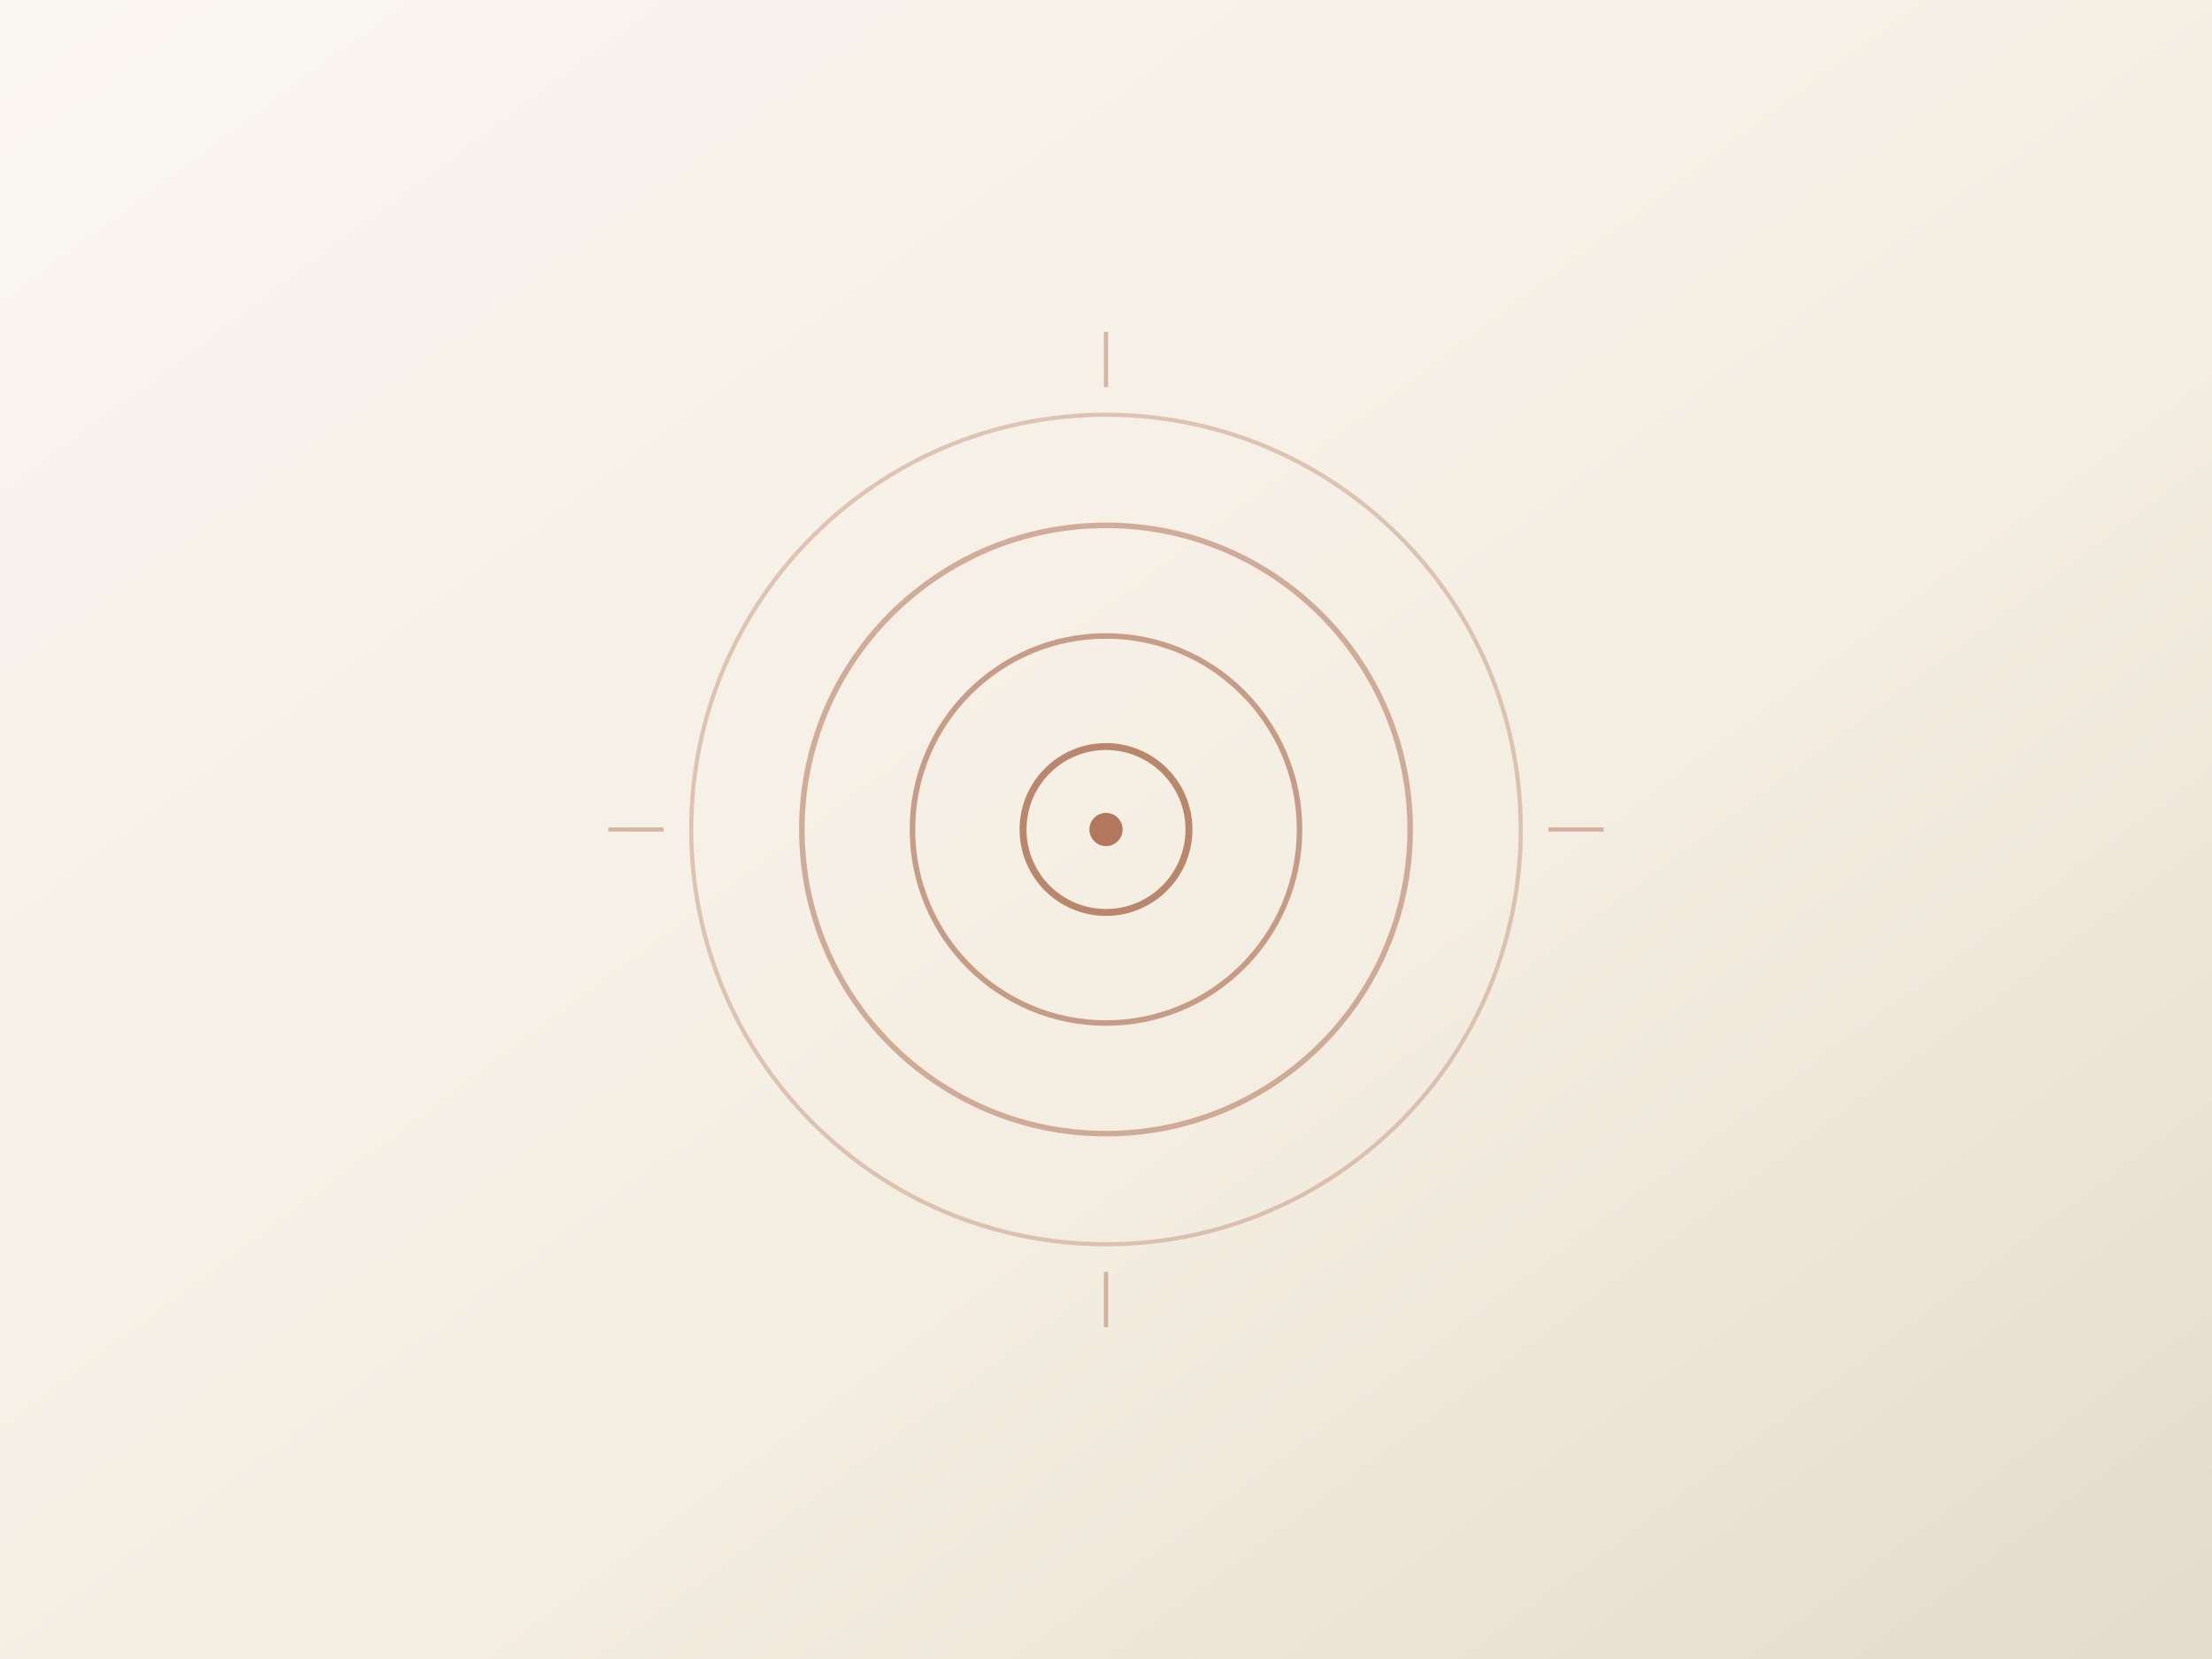
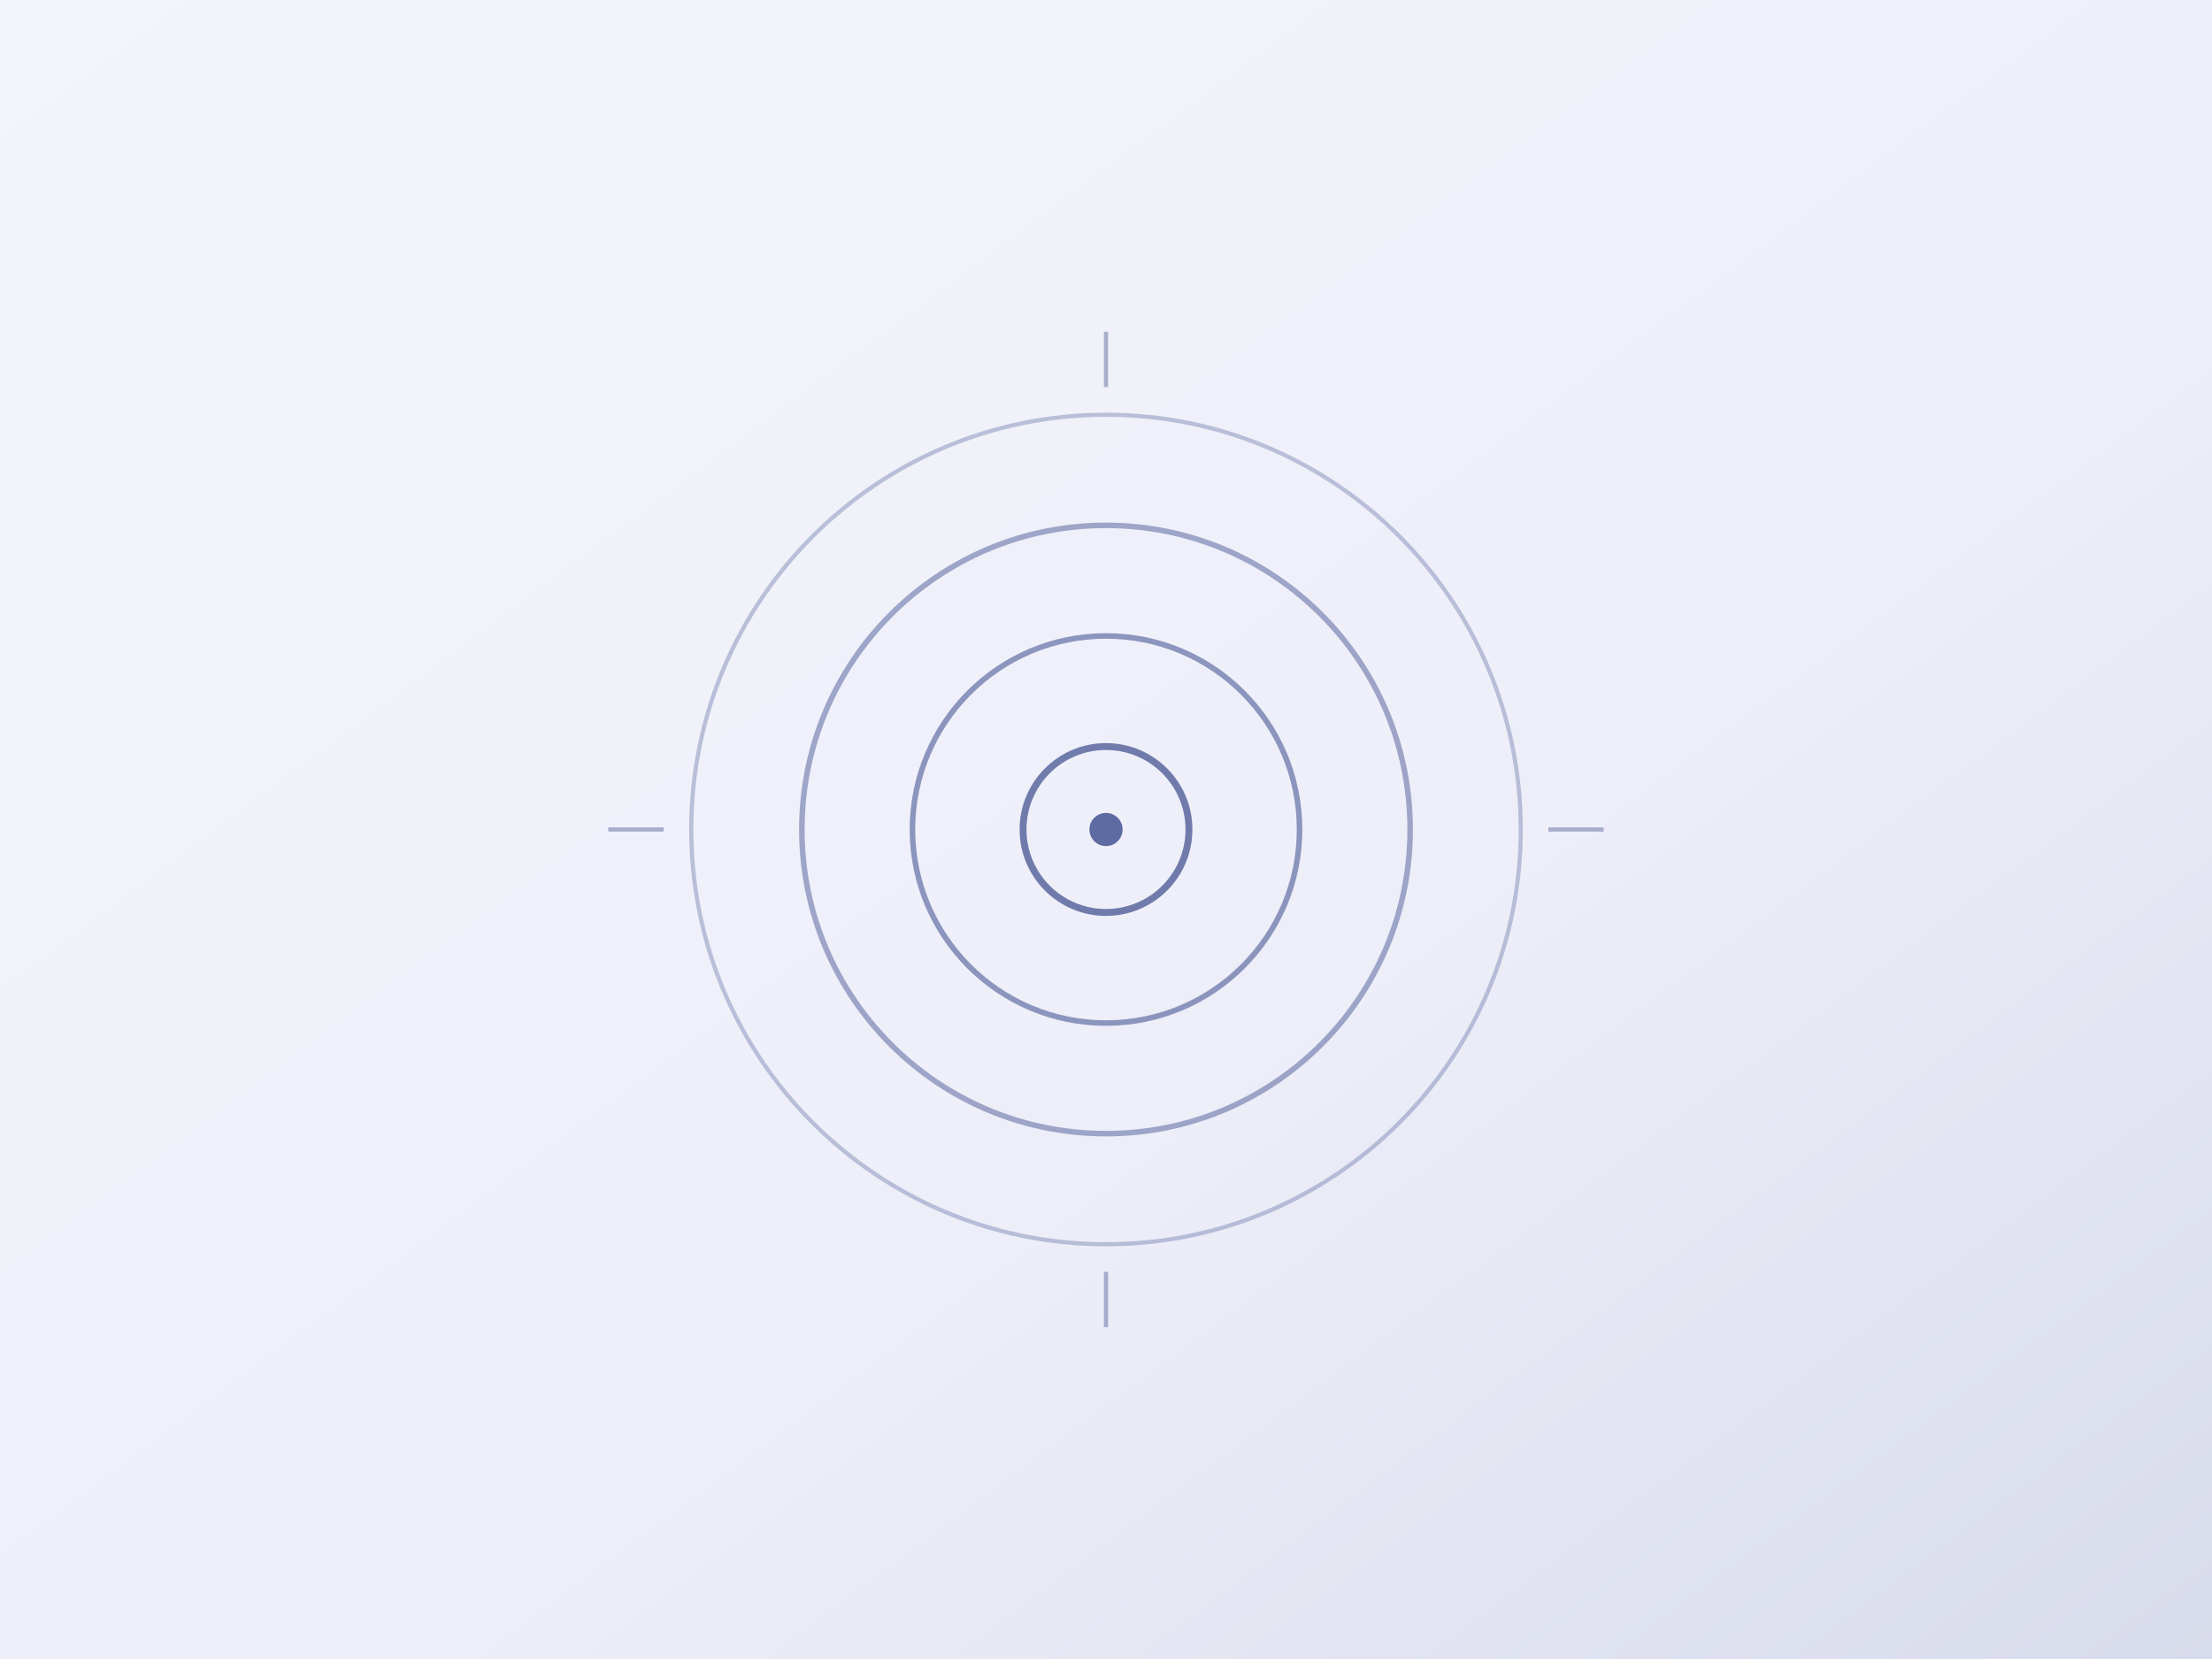
<svg xmlns="http://www.w3.org/2000/svg" viewBox="0 0 800 600" preserveAspectRatio="xMidYMid slice">
  <defs>
    <linearGradient id="bg-esp2" x1="0%" y1="0%" x2="100%" y2="100%">
-       <stop offset="0%" stop-color="#faf6f1" />
-       <stop offset="60%" stop-color="#f4ede1" />
-       <stop offset="100%" stop-color="#e3dccd" />
+       <stop offset="0%" stop-color="#f4f5fb" />
+       <stop offset="60%" stop-color="#edeef8" />
+       <stop offset="100%" stop-color="#d8dbeb" />
    </linearGradient>
  </defs>
  <rect width="800" height="600" fill="url(#bg-esp2)" />
  <g transform="translate(400, 300)">
-     <circle cx="0" cy="0" r="150" stroke="#a05a3c" stroke-width="1.5" fill="none" opacity="0.3" />
-     <circle cx="0" cy="0" r="110" stroke="#a05a3c" stroke-width="2" fill="none" opacity="0.45" />
-     <circle cx="0" cy="0" r="70" stroke="#a05a3c" stroke-width="2" fill="none" opacity="0.55" />
-     <circle cx="0" cy="0" r="30" stroke="#a05a3c" stroke-width="2.5" fill="none" opacity="0.7" />
-     <circle cx="0" cy="0" r="6" fill="#a05a3c" opacity="0.8" />
-     <line x1="-180" y1="0" x2="-160" y2="0" stroke="#a05a3c" stroke-width="1.5" opacity="0.4" />
-     <line x1="160" y1="0" x2="180" y2="0" stroke="#a05a3c" stroke-width="1.5" opacity="0.4" />
-     <line x1="0" y1="-180" x2="0" y2="-160" stroke="#a05a3c" stroke-width="1.5" opacity="0.4" />
-     <line x1="0" y1="160" x2="0" y2="180" stroke="#a05a3c" stroke-width="1.5" opacity="0.4" />
+     <circle cx="0" cy="0" r="150" stroke="#3a4a8c" stroke-width="1.5" fill="none" opacity="0.3" />
+     <circle cx="0" cy="0" r="110" stroke="#3a4a8c" stroke-width="2" fill="none" opacity="0.45" />
+     <circle cx="0" cy="0" r="70" stroke="#3a4a8c" stroke-width="2" fill="none" opacity="0.55" />
+     <circle cx="0" cy="0" r="30" stroke="#3a4a8c" stroke-width="2.5" fill="none" opacity="0.7" />
+     <circle cx="0" cy="0" r="6" fill="#3a4a8c" opacity="0.8" />
+     <line x1="-180" y1="0" x2="-160" y2="0" stroke="#3a4a8c" stroke-width="1.5" opacity="0.4" />
+     <line x1="160" y1="0" x2="180" y2="0" stroke="#3a4a8c" stroke-width="1.5" opacity="0.4" />
+     <line x1="0" y1="-180" x2="0" y2="-160" stroke="#3a4a8c" stroke-width="1.5" opacity="0.4" />
+     <line x1="0" y1="160" x2="0" y2="180" stroke="#3a4a8c" stroke-width="1.5" opacity="0.4" />
  </g>
</svg>
